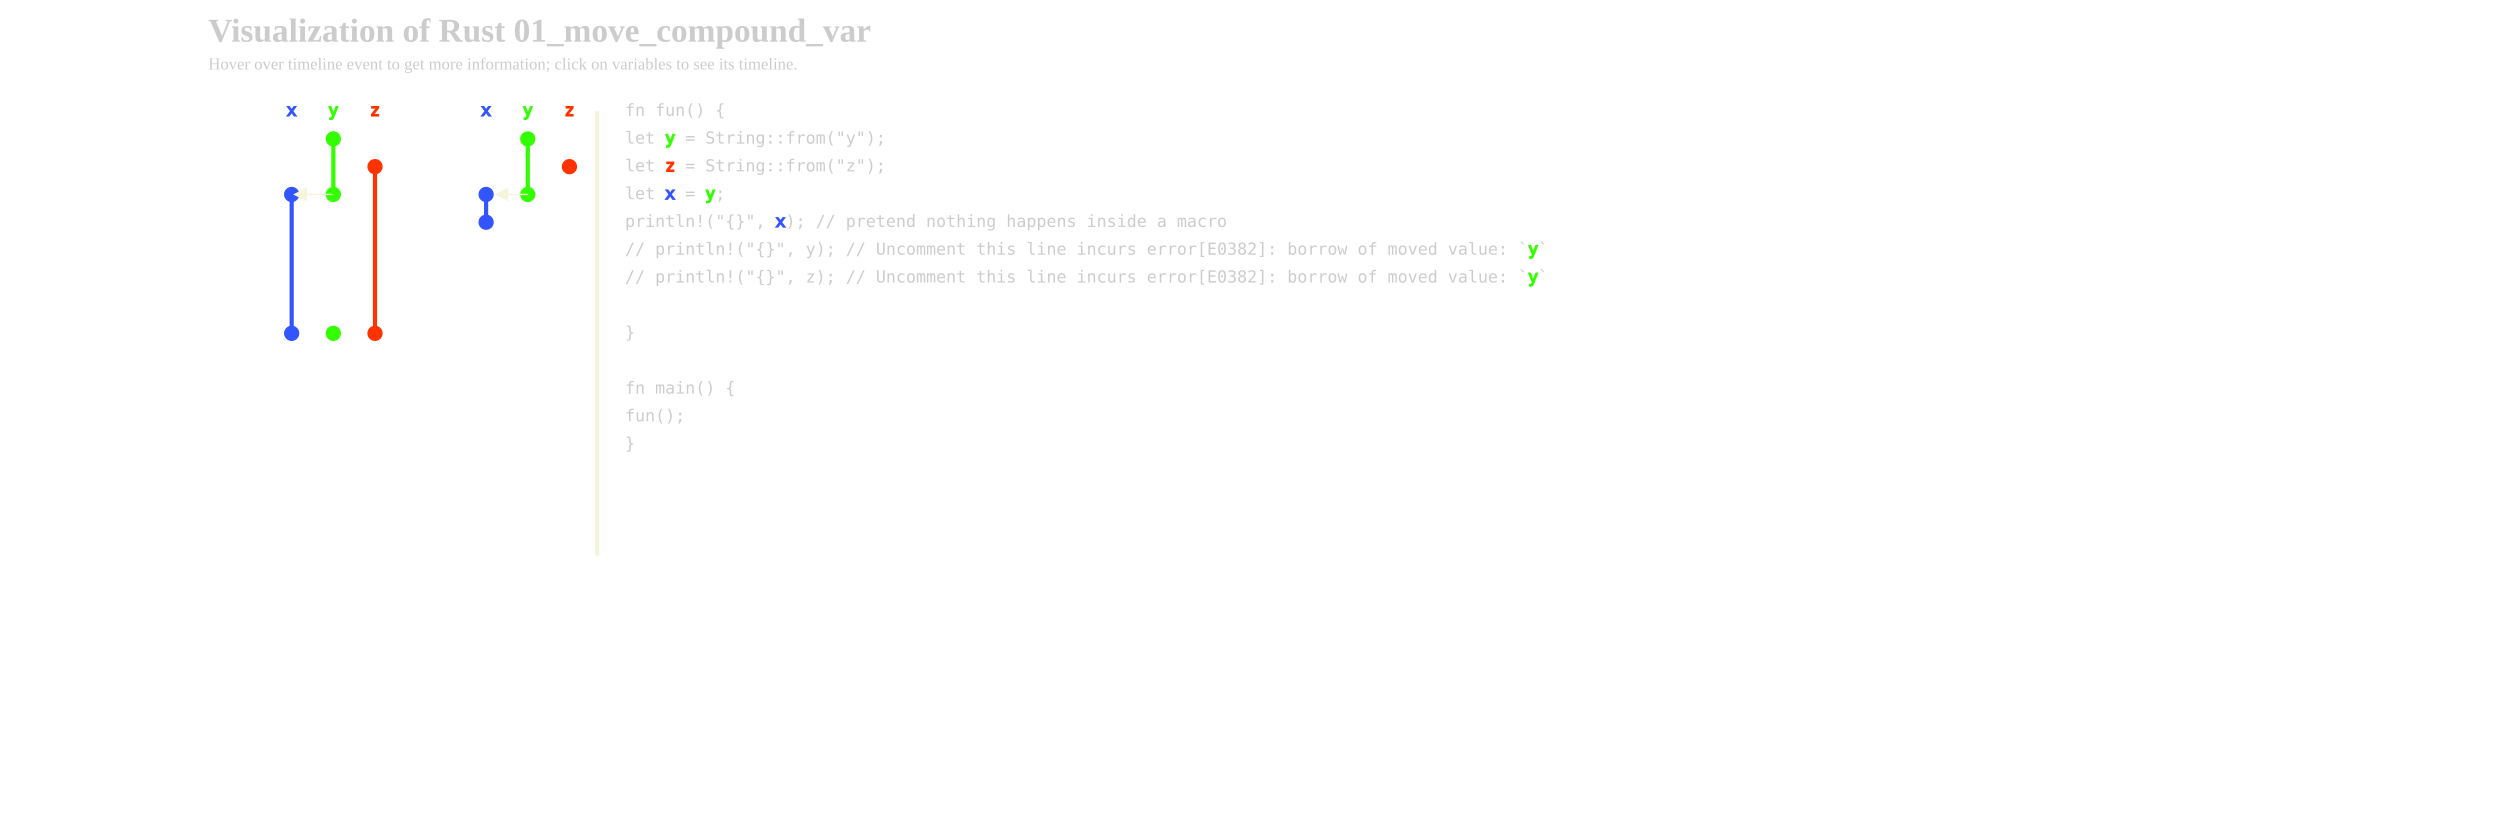
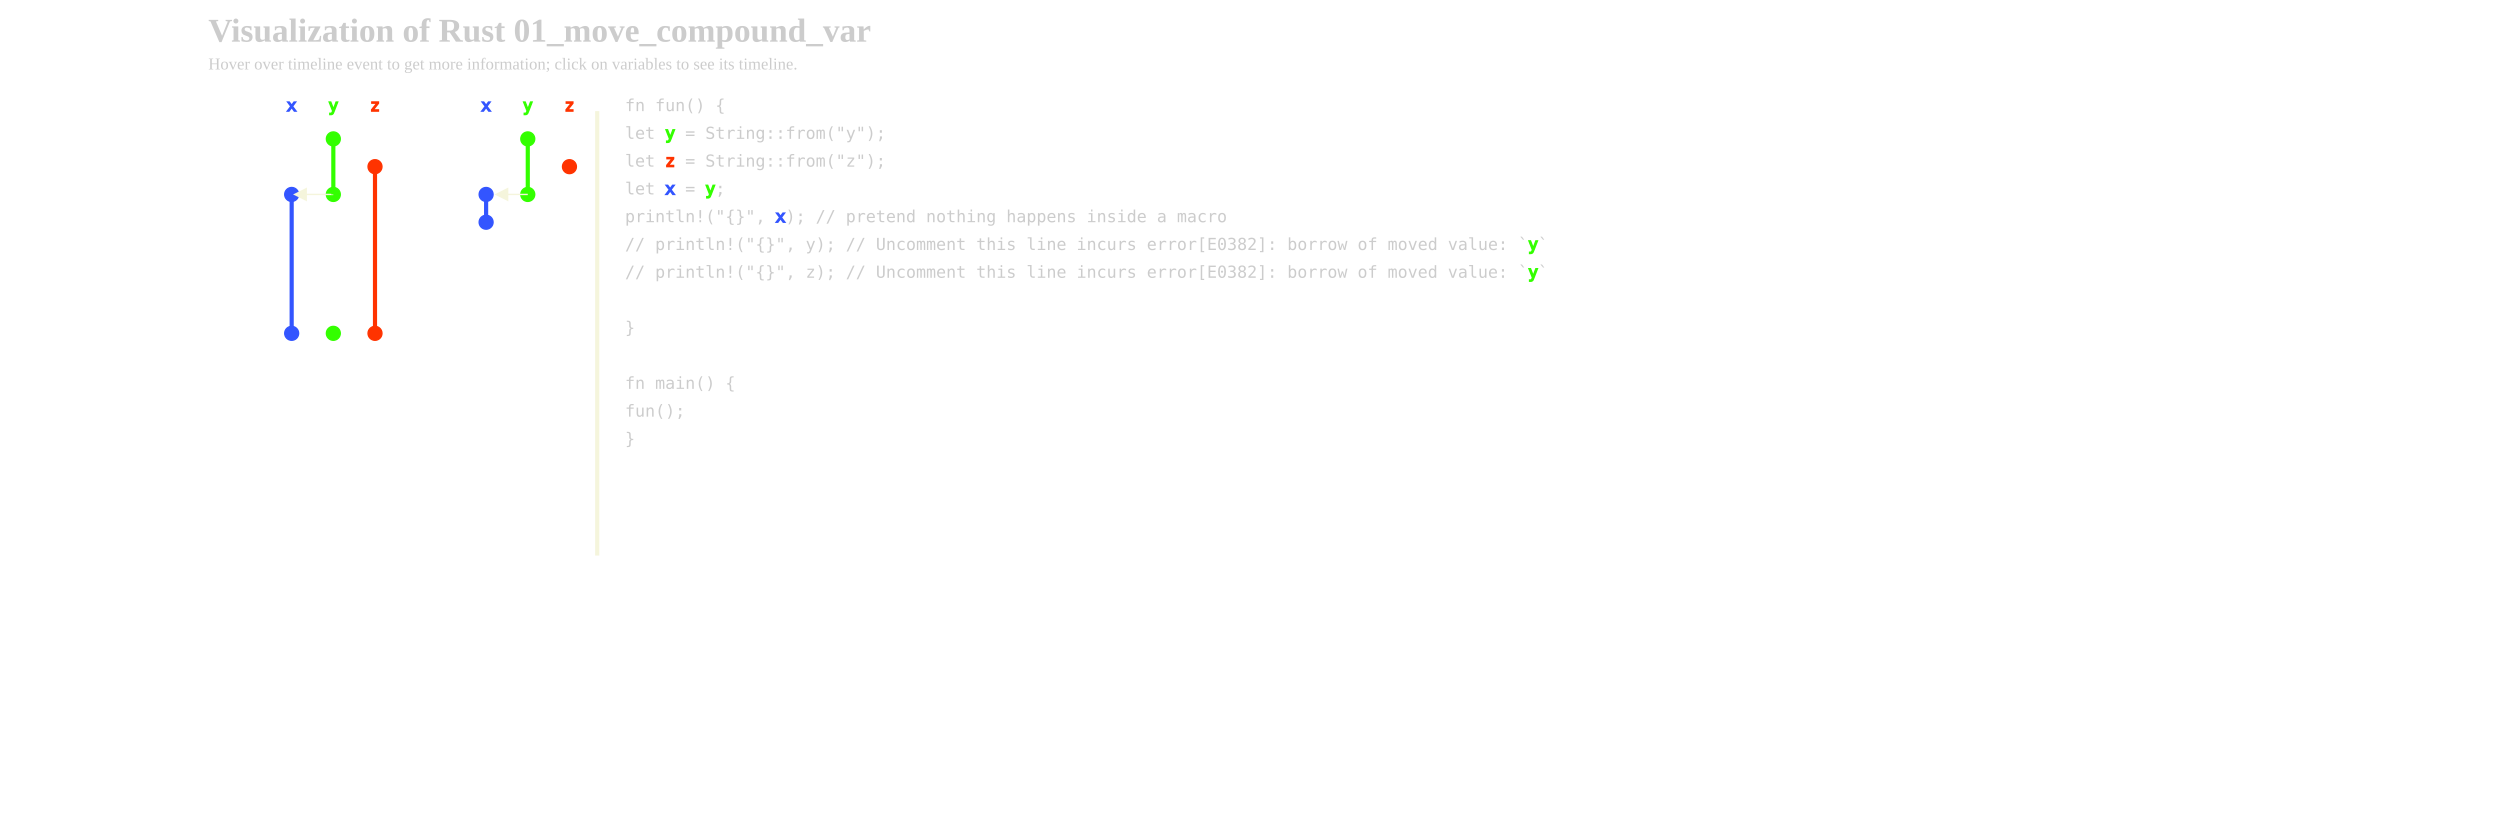
<svg xmlns="http://www.w3.org/2000/svg" xmlns:xlink="http://www.w3.org/1999/xlink" width="1800px" height="600px" viewBox="-300 0 1500 600">
  <defs>
    <style type="text/css">
        
        /* general setup */
svg {
    background-color: #232323;
-     isolation: isolate;
-     fill: "currentColor";
}

text {
    fill: #cccccc;
+     vertical-align: baseline;
}

#heading {
    font-size: 24px;
    font-weight: bold;
}

#caption {
    font-size: 12px;
}

/* code related styling */
text.code {
    white-space: pre;
    font-family: "monospace";
-     dominant-baseline: middle;
}

/* event related styling */
#eventDot:hover {
    transform: scale(1.5);
}

#eventDot {
    transition: all 0.3s;
}

/* timeline/event interaction styling */
.solid {
    stroke-width: 3px;
}

.hollow {
    stroke-width: 3px;
    fill: none;
}

.dotted {
    stroke-width: 3px;
    stroke-dasharray: "2 1";
}

.extend {
    stroke-width: 1px;
    stroke-dasharray: "2 1";
}

/* hash based styling */
[data-hash*="1"] {
    fill: #3355ff;
    stroke: #3355ff;
}

[data-hash*="2"] {
    fill: #33ff00;
    stroke: #33ff00;
}

[data-hash*="3"] {
    fill: #ff3300;
    stroke: #ff3300;
}

[data-hash*="4"] {
    fill: #fff300;
    stroke: #fff300;
}

        
        </style>
    <circle id="eventDot" cx="0" cy="0" r="5" />
    <marker id="arrowHead" viewBox="0 0 10 10" refX="1" refY="5" markerUnits="strokeWidth" markerWidth="10" markerHeight="10" orient="auto" fill="beige">
      <path d="M 0 0 L 10 5 L 0 10 z" fill="inherit" />
    </marker>
  </defs>
  <g id="title">
    <text id="heading" x="-300" y="30">Visualization of Rust 01_move_compound_var</text>
    <text id="caption" x="-300" y="50">Hover over timeline event to get more information; click on variables to see its timeline.</text>
  </g>
  <g id="events">
    <text class="code" x="-100" y="80" data-hash="1" text-anchor="middle">x</text>
    <use xlink:href="#eventDot" data-hash="1" x="-100" y="140" />
    <use xlink:href="#eventDot" data-hash="1" x="-100" y="160" />
    <text class="code" x="-70" y="80" data-hash="2" text-anchor="middle">y</text>
    <use xlink:href="#eventDot" data-hash="2" x="-70" y="100" />
    <use xlink:href="#eventDot" data-hash="2" x="-70" y="140" />
    <text class="code" x="-40" y="80" data-hash="3" text-anchor="middle">z</text>
    <use xlink:href="#eventDot" data-hash="3" x="-40" y="120" />
  </g>
  <g id="timelines">
    <line class="solid" data-hash="1" x1="-100" x2="-100" y1="140" y2="160" />
    <line class="solid" data-hash="2" x1="-70" x2="-70" y1="100" y2="140" />
    <polyline strokeWidth="3" stroke="beige" points="-70,140 -85,140 " marker-end="url(#arrowHead)" />
  </g>
  <g id="labels">
+     <text class="code" x="-240" y="80" data-hash="1" text-anchor="middle">x</text>
    <text class="code" x="-210" y="80" data-hash="2" text-anchor="middle">y</text>
-     <text class="code" x="-240" y="80" data-hash="1" text-anchor="middle">x</text>
    <text class="code" x="-180" y="80" data-hash="3" text-anchor="middle">z</text>
  </g>
  <g id="events">
    <use xlink:href="#eventDot" data-hash="1" x="-240" y="140" />
    <use xlink:href="#eventDot" data-hash="1" x="-240" y="240" />
    <use xlink:href="#eventDot" data-hash="2" x="-210" y="100" />
    <use xlink:href="#eventDot" data-hash="2" x="-210" y="140" />
    <use xlink:href="#eventDot" data-hash="2" x="-210" y="240" />
    <use xlink:href="#eventDot" data-hash="3" x="-180" y="120" />
    <use xlink:href="#eventDot" data-hash="3" x="-180" y="240" />
  </g>
  <g id="timelines">
    <line class="hollow" data-hash="1" x1="-240" x2="-240" y1="140" y2="240" />
    <polyline strokeWidth="3" stroke="beige" points="-210,140 -230,140 " marker-end="url(#arrowHead)" />
    <line class="hollow" data-hash="2" x1="-210" x2="-210" y1="100" y2="140" />
    <line class="hollow" data-hash="3" x1="-180" x2="-180" y1="120" y2="240" />
  </g>
  <g id="vertical_lines">
    </g>
  <g id="dividers">
    <line class="solid" stroke="beige" x1="-20" x2="-20" y1="80" y2="400" />
  </g>
  <g id="code">
    <text class="code" x="0" y="80"> fn fun() { </text>
    <text class="code" x="0" y="100">     let <tspan data-hash="2">y</tspan> = String::from("y"); </text>
    <text class="code" x="0" y="120">     let <tspan data-hash="3">z</tspan> = String::from("z"); </text>
    <text class="code" x="0" y="140">     let <tspan data-hash="1">x</tspan> = <tspan data-hash="2">y</tspan>; </text>
    <text class="code" x="0" y="160">     println!("{}", <tspan data-hash="1">x</tspan>); // pretend nothing happens inside a macro </text>
    <text class="code" x="0" y="180">     // println!("{}", y);       // Uncomment this line incurs error[E0382]: borrow of moved value: `<tspan data-hash="2">y</tspan>` </text>
    <text class="code" x="0" y="200">     // println!("{}", z);       // Uncomment this line incurs error[E0382]: borrow of moved value: `<tspan data-hash="2">y</tspan>` </text>
    <text class="code" x="0" y="220">  </text>
    <text class="code" x="0" y="240"> } </text>
    <text class="code" x="0" y="260">  </text>
    <text class="code" x="0" y="280"> fn main() { </text>
    <text class="code" x="0" y="300">     fun(); </text>
    <text class="code" x="0" y="320"> } </text>
  </g>
</svg>
